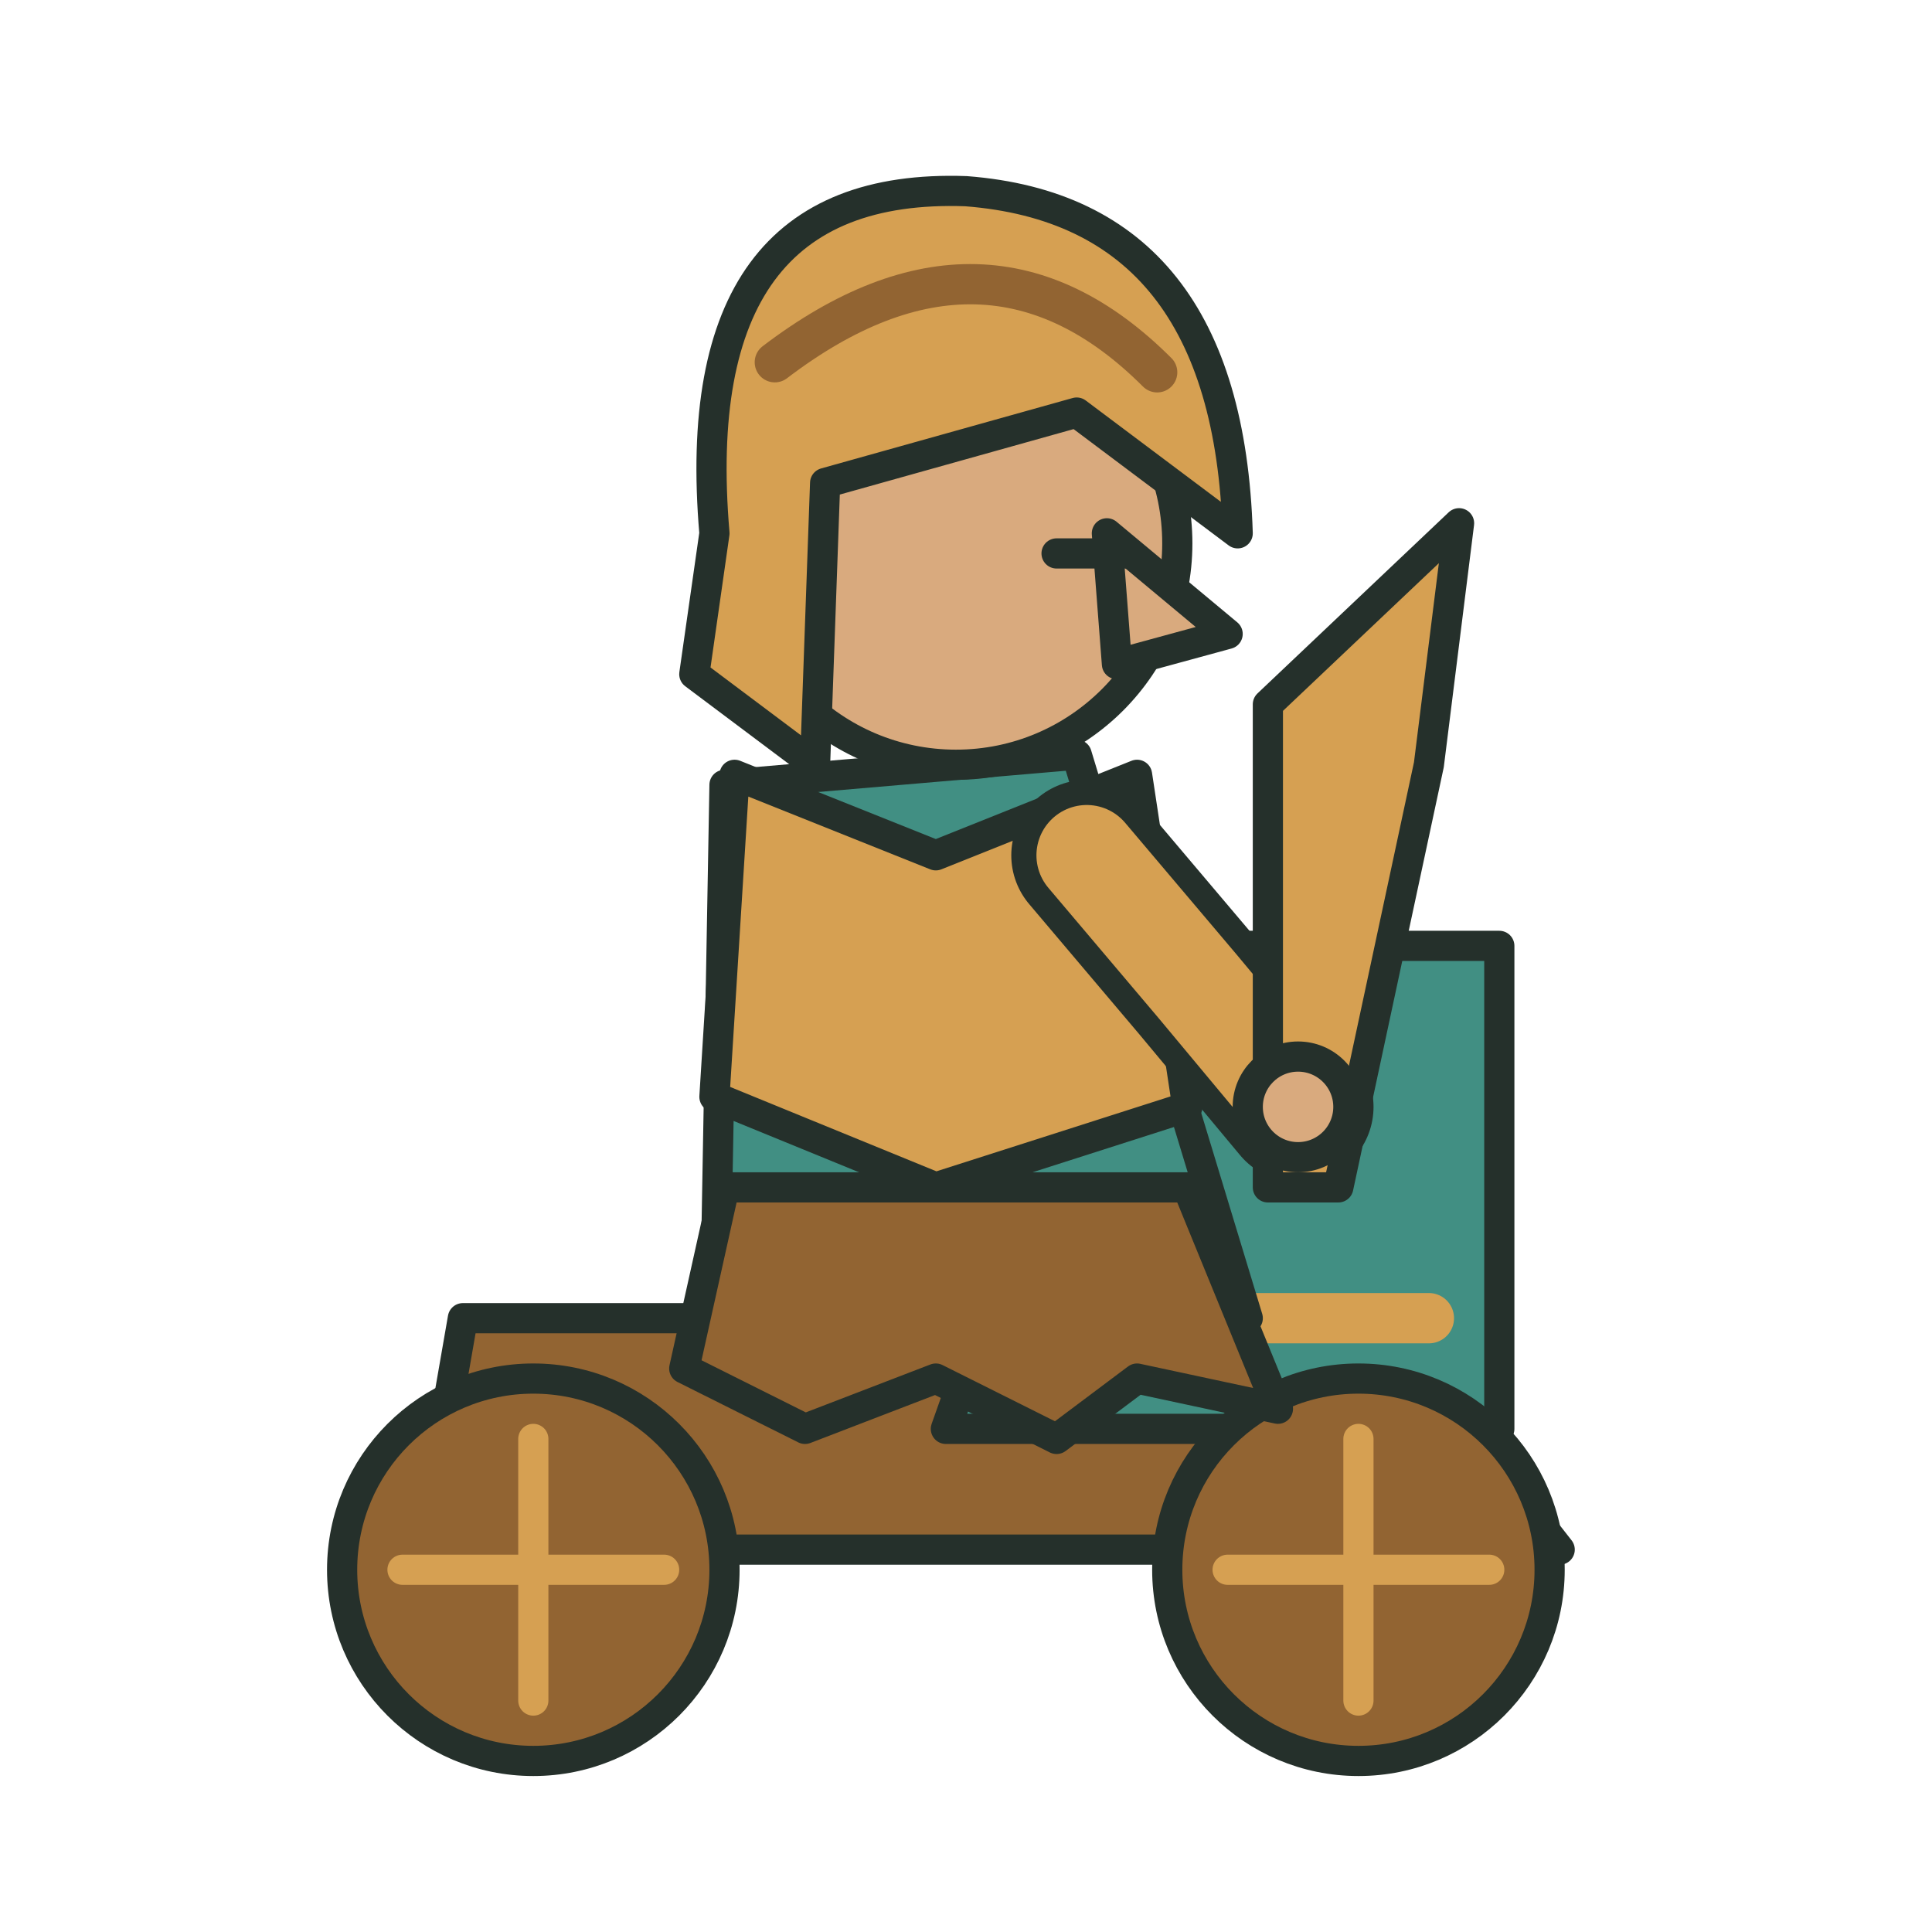
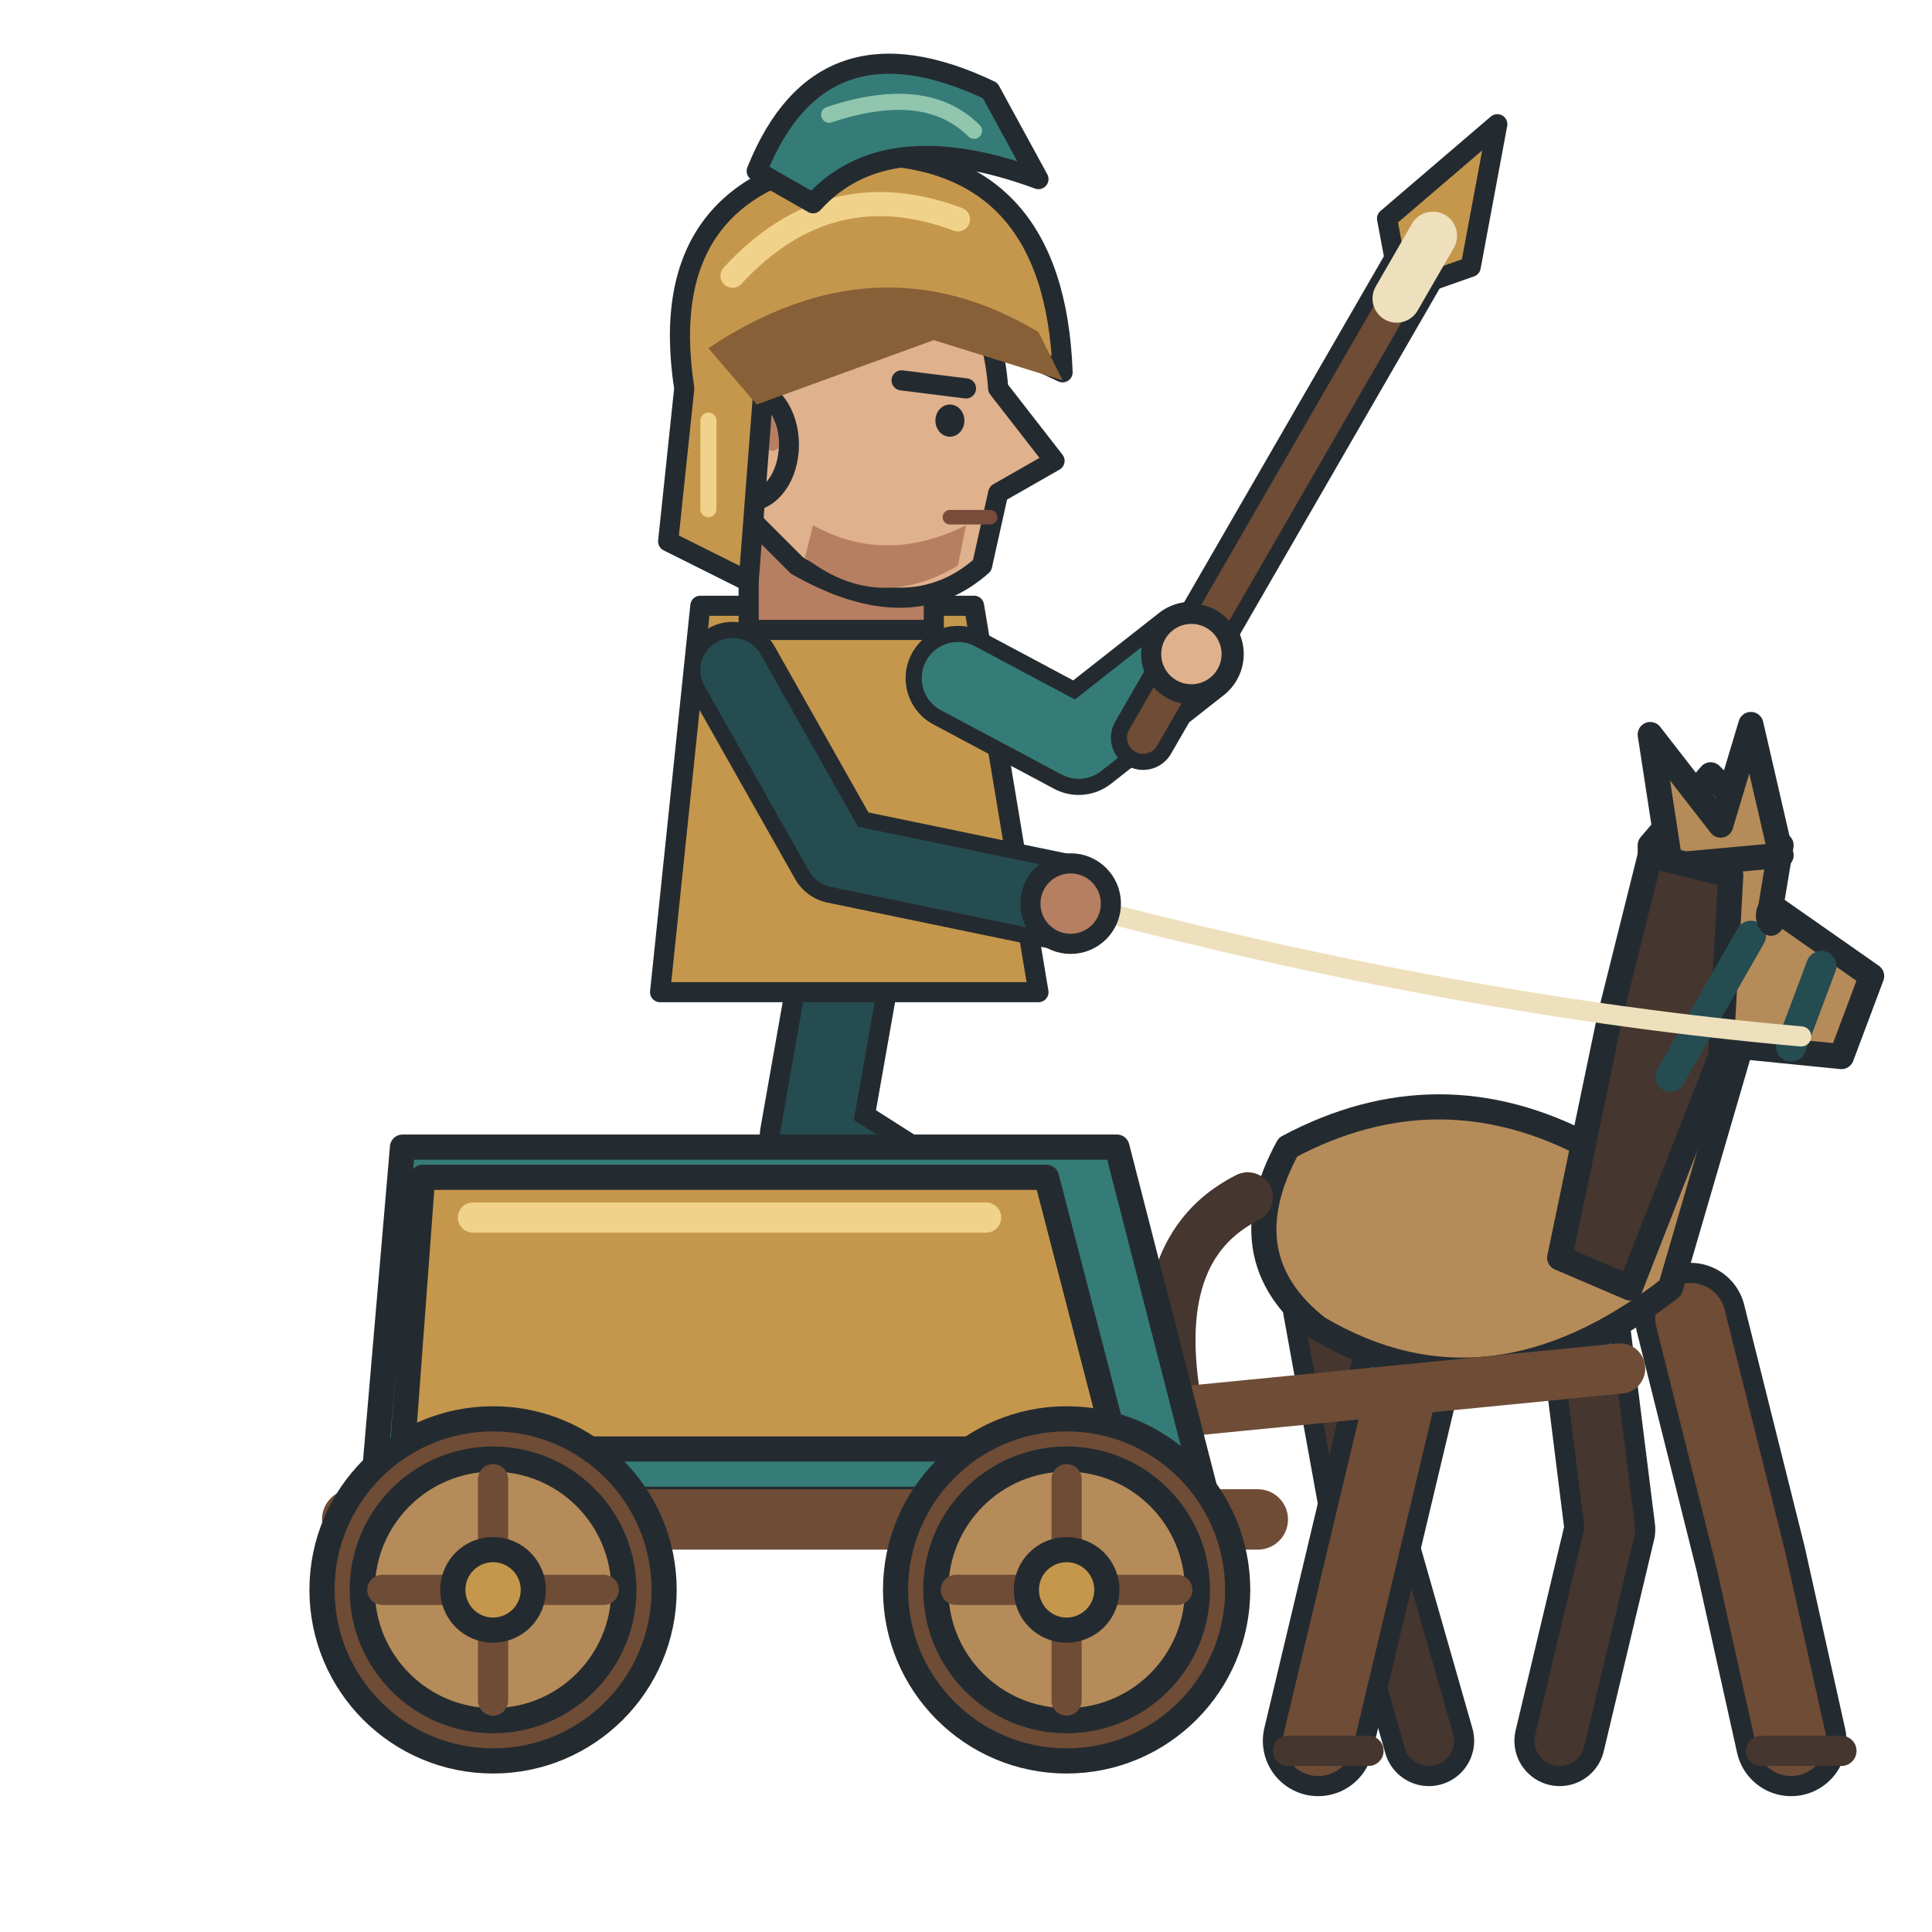
<svg xmlns="http://www.w3.org/2000/svg" width="192" height="192" viewBox="0 0 192 192">
-   <path d="M46 131h91l18 23H42z" fill="#926432" stroke="#25302b" stroke-width="3" stroke-linejoin="round" stroke-linecap="round" />
-   <path d="M111 94h38v48H94z" fill="#418f83" stroke="#25302b" stroke-width="3" stroke-linejoin="round" stroke-linecap="round" />
-   <path d="M112 102v29h30" fill="none" stroke="#d6a052" stroke-width="5" stroke-linejoin="round" stroke-linecap="round" />
-   <circle cx="53" cy="156" r="19" fill="#926432" stroke="#25302b" stroke-width="3" />
-   <g transform="rotate(0 53 156)">
-     <path d="M40 156h26M53 143v26" fill="none" stroke="#d6a052" stroke-width="3" stroke-linejoin="round" stroke-linecap="round" />
+   <path d="M132 130L136 152 142 173M157 128L160 152 155 173" fill="none" stroke="#242b30" stroke-width="9" stroke-linejoin="round" stroke-linecap="round" />
+   <path d="M132 130L136 152 142 173M157 128L160 152 155 173" fill="none" stroke="#45362f" stroke-width="5" stroke-linejoin="round" stroke-linecap="round" />
+   <path d="M141 131L136 152 131 173M168 131L174 155 178 173" fill="none" stroke="#242b30" stroke-width="11" stroke-linejoin="round" stroke-linecap="round" />
+   <path d="M141 131L136 152 131 173M168 131L174 155 178 173" fill="none" stroke="#6e4c36" stroke-width="7" stroke-linejoin="round" stroke-linecap="round" />
+   <path d="M128 114q15-8 30 0l6-18 0-12 6-7 7 7-1 6 10 7-3 8-10-1-7 24q-18 14-35 4-9-7-3-18z" fill="#b58b59" stroke="#242b30" stroke-width="2.5" stroke-linejoin="round" stroke-linecap="round" />
+   <path d="M166 86l-2-13 7 9 3-10 3 13z" fill="#b58b59" stroke="#242b30" stroke-width="2.5" stroke-linejoin="round" stroke-linecap="round" />
+   <path d="M164 85l-4 16-5 24 7 3 9-23 1-18z" fill="#45362f" stroke="#242b30" stroke-width="2.5" stroke-linejoin="round" stroke-linecap="round" />
+   <path d="M181 96l-3 8M174 93l-8 14" fill="none" stroke="#254c51" stroke-width="3" stroke-linejoin="round" stroke-linecap="round" />
+   <ellipse cx="176" cy="91" rx="1.5" ry="2" fill="#242b30" stroke="none" stroke-width="2.5" />
+   <path d="M124 119q-10 5-7 21" fill="none" stroke="#45362f" stroke-width="5" stroke-linejoin="round" stroke-linecap="round" />
+   <path d="M179 103Q145 100 106.4 89.8" fill="none" stroke="#eee0bc" stroke-width="2" stroke-linejoin="round" stroke-linecap="round" />
+   <path d="M100 142l61-6" fill="none" stroke="#6e4c36" stroke-width="5" stroke-linejoin="round" stroke-linecap="round" />
+   <path d="M128 174h8M175 174h8" fill="none" stroke="#45362f" stroke-width="3" stroke-linejoin="round" stroke-linecap="round" />
+   <path d="M84 96L81 113 92 120" fill="none" stroke="#242b30" stroke-width="11" stroke-linejoin="round" stroke-linecap="round" />
+   <path d="M84 96L81 113 92 120" fill="none" stroke="#254c51" stroke-width="7" stroke-linejoin="round" stroke-linecap="round" />
+   <g transform="translate(8 -3) scale(.8)">
+     <path d="M77 79h34l8 48H72z" fill="#c5974c" stroke="#242b30" stroke-width="2.5" stroke-linejoin="round" stroke-linecap="round" />
+     <path d="M83 68v14h23V65" fill="#b67f61" stroke="#242b30" stroke-width="2.5" stroke-linejoin="round" stroke-linecap="round" />
+     <path d="M79 43Q86 31 102 35Q113 38 114 52l7 9-7 4-2 9q-9 8-23 0l-9-9z" fill="#dfb18c" stroke="#242b30" stroke-width="2.5" stroke-linejoin="round" stroke-linecap="round" />
+     <path d="M91 69q9 5 19 0l-1 5q-10 6-19-1z" fill="#b67f61" stroke="none" stroke-width="2.5" stroke-linejoin="round" stroke-linecap="round" />
+     <ellipse cx="83" cy="59" rx="5" ry="7" fill="#dfb18c" stroke="#242b30" stroke-width="2.5" />
+     <path d="M82 56q4-2 4 3" fill="none" stroke="#b67f61" stroke-width="1.5" stroke-linejoin="round" stroke-linecap="round" />
+     <path d="M102 51l8 1" fill="none" stroke="#242b30" stroke-width="2.5" stroke-linejoin="round" stroke-linecap="round" />
+     <ellipse cx="108" cy="56" rx="1.8" ry="2" fill="#242b30" stroke="none" stroke-width="2.5" />
+     <path d="M108 68h5" fill="none" stroke="#784b3b" stroke-width="1.8" stroke-linejoin="round" stroke-linecap="round" />
+     <path d="M75 52q-4-26 22-29 24 0 25 27l-15-7-22 7-2 26-10-5z" fill="#c5974c" stroke="#242b30" stroke-width="2.5" stroke-linejoin="round" stroke-linecap="round" />
+     <path d="M78 47q21-14 41-2l3 6-16-5-22 8z" fill="#876037" stroke="none" stroke-width="2.5" stroke-linejoin="round" stroke-linecap="round" />
+     <path d="M81 38q12-13 28-7" fill="none" stroke="#f1d28a" stroke-width="3" stroke-linejoin="round" stroke-linecap="round" />
+     <path d="M78 56v11" fill="none" stroke="#f1d28a" stroke-width="2" stroke-linejoin="round" stroke-linecap="round" />
+     <path d="M84 25q8-20 29-10l6 11q-19-7-28 3z" fill="#357c78" stroke="#242b30" stroke-width="2.5" stroke-linejoin="round" stroke-linecap="round" />
+     <path d="M93 18q12-4 18 2" fill="none" stroke="#8fc6ad" stroke-width="2" stroke-linejoin="round" stroke-linecap="round" />
+     <path d="M81 87L94 110 123 116" fill="none" stroke="#242b30" stroke-width="12" stroke-linejoin="round" stroke-linecap="round" />
+     <path d="M81 87L94 110 123 116" fill="none" stroke="#254c51" stroke-width="8" stroke-linejoin="round" stroke-linecap="round" />
+     <ellipse cx="123" cy="116" rx="5" ry="5" fill="#b67f61" stroke="#242b30" stroke-width="2.5" />
+     <path d="M109 88L124 96 138 85" fill="none" stroke="#242b30" stroke-width="13" stroke-linejoin="round" stroke-linecap="round" />
+     <path d="M109 88L124 96 138 85" fill="none" stroke="#357c78" stroke-width="9" stroke-linejoin="round" stroke-linecap="round" />
+     <g transform="translate(138 85) rotate(30)">
+       <path d="M0 12V-59" fill="none" stroke="#242b30" stroke-width="8" stroke-linejoin="round" stroke-linecap="round" />
+       <path d="M0 12V-59" fill="none" stroke="#6e4c36" stroke-width="4" stroke-linejoin="round" stroke-linecap="round" />
+       <path d="M0-76l-6 17 6 7 6-7z" fill="#c5974c" stroke="#242b30" stroke-width="2.5" stroke-linejoin="round" stroke-linecap="round" />
+       <path d="M0-60v9" fill="none" stroke="#eee0bc" stroke-width="6" stroke-linejoin="round" stroke-linecap="round" />
+     </g>
+     <ellipse cx="138" cy="85" rx="5" ry="5" fill="#dfb18c" stroke="#242b30" stroke-width="2.5" />
  </g>
-   <circle cx="135" cy="156" r="19" fill="#926432" stroke="#25302b" stroke-width="3" />
-   <g transform="rotate(0 135 156)">
-     <path d="M122 156h26M135 143v26" fill="none" stroke="#d6a052" stroke-width="3" stroke-linejoin="round" stroke-linecap="round" />
+   <path d="M40 114h71l9 35H37z" fill="#357c78" stroke="#242b30" stroke-width="2.5" stroke-linejoin="round" stroke-linecap="round" />
+   <path d="M42 117h62l7 27H40z" fill="#c5974c" stroke="#242b30" stroke-width="2.5" stroke-linejoin="round" stroke-linecap="round" />
+   <path d="M47 121h51" fill="none" stroke="#f1d28a" stroke-width="3" stroke-linejoin="round" stroke-linecap="round" />
+   <path d="M35 151h90" fill="none" stroke="#6e4c36" stroke-width="6" stroke-linejoin="round" stroke-linecap="round" />
+   <ellipse cx="49" cy="158" rx="17" ry="17" fill="#6e4c36" stroke="#242b30" stroke-width="2.5" />
+   <ellipse cx="49" cy="158" rx="13" ry="13" fill="#b58b59" stroke="#242b30" stroke-width="2.5" />
+   <g transform="rotate(0 49 158)">
+     <path d="M38 158h22M49 147v22" fill="none" stroke="#6e4c36" stroke-width="3" stroke-linejoin="round" stroke-linecap="round" />
  </g>
-   <g transform="translate(0 0)">
-     <path d="M72 78l35-3 17 56-53 3z" fill="#418f83" stroke="#25302b" stroke-width="3" stroke-linejoin="round" stroke-linecap="round" />
-     <path d="M73 77l20 8 20-8 5 33-25 8-22-9z" fill="#d6a052" stroke="#25302b" stroke-width="3" stroke-linejoin="round" stroke-linecap="round" />
-     <path d="M72 118h46l9 22-14-3-8 6-12-6-13 5-12-6z" fill="#926432" stroke="#25302b" stroke-width="3" stroke-linejoin="round" stroke-linecap="round" />
+   <ellipse cx="49" cy="158" rx="4" ry="4" fill="#c5974c" stroke="#242b30" stroke-width="2.5" />
+   <ellipse cx="106" cy="158" rx="17" ry="17" fill="#6e4c36" stroke="#242b30" stroke-width="2.5" />
+   <ellipse cx="106" cy="158" rx="13" ry="13" fill="#b58b59" stroke="#242b30" stroke-width="2.5" />
+   <g transform="rotate(0 106 158)">
+     <path d="M95 158h22M106 147v22" fill="none" stroke="#6e4c36" stroke-width="3" stroke-linejoin="round" stroke-linecap="round" />
  </g>
-   <g transform="translate(0 0)">
-     <circle cx="95" cy="54" r="22" fill="#d9aa7e" stroke="#25302b" stroke-width="3" />
-     <path d="M110 53l12 10-11 3z" fill="#d9aa7e" stroke="#25302b" stroke-width="3" stroke-linejoin="round" stroke-linecap="round" />
-     <path d="M105 55h7" fill="none" stroke="#25302b" stroke-width="3" stroke-linejoin="round" stroke-linecap="round" />
-     <path d="M71 53q-3-35 25-34 26 2 27 34l-16-12-25 7-1 28-12-9z" fill="#d6a052" stroke="#25302b" stroke-width="3" stroke-linejoin="round" stroke-linecap="round" />
-     <path d="M77 36q21-16 38 1" fill="none" stroke="#926432" stroke-width="4" stroke-linejoin="round" stroke-linecap="round" />
-   </g>
-   <path d="M108 85L119 98 129 110" fill="none" stroke="#25302b" stroke-width="15" stroke-linejoin="round" stroke-linecap="round" />
-   <path d="M108 85L119 98 129 110" fill="none" stroke="#d6a052" stroke-width="10" stroke-linejoin="round" stroke-linecap="round" />
-   <g transform="translate(129 110) rotate(0)">
-     <path d="M-3 8v-48l19-18-3 24L4 8z" fill="#d6a052" stroke="#25302b" stroke-width="3" stroke-linejoin="round" stroke-linecap="round" />
-   </g>
-   <circle cx="129" cy="110" r="5" fill="#d9aa7e" stroke="#25302b" stroke-width="3" />
+   <ellipse cx="106" cy="158" rx="4" ry="4" fill="#c5974c" stroke="#242b30" stroke-width="2.5" />
</svg>
